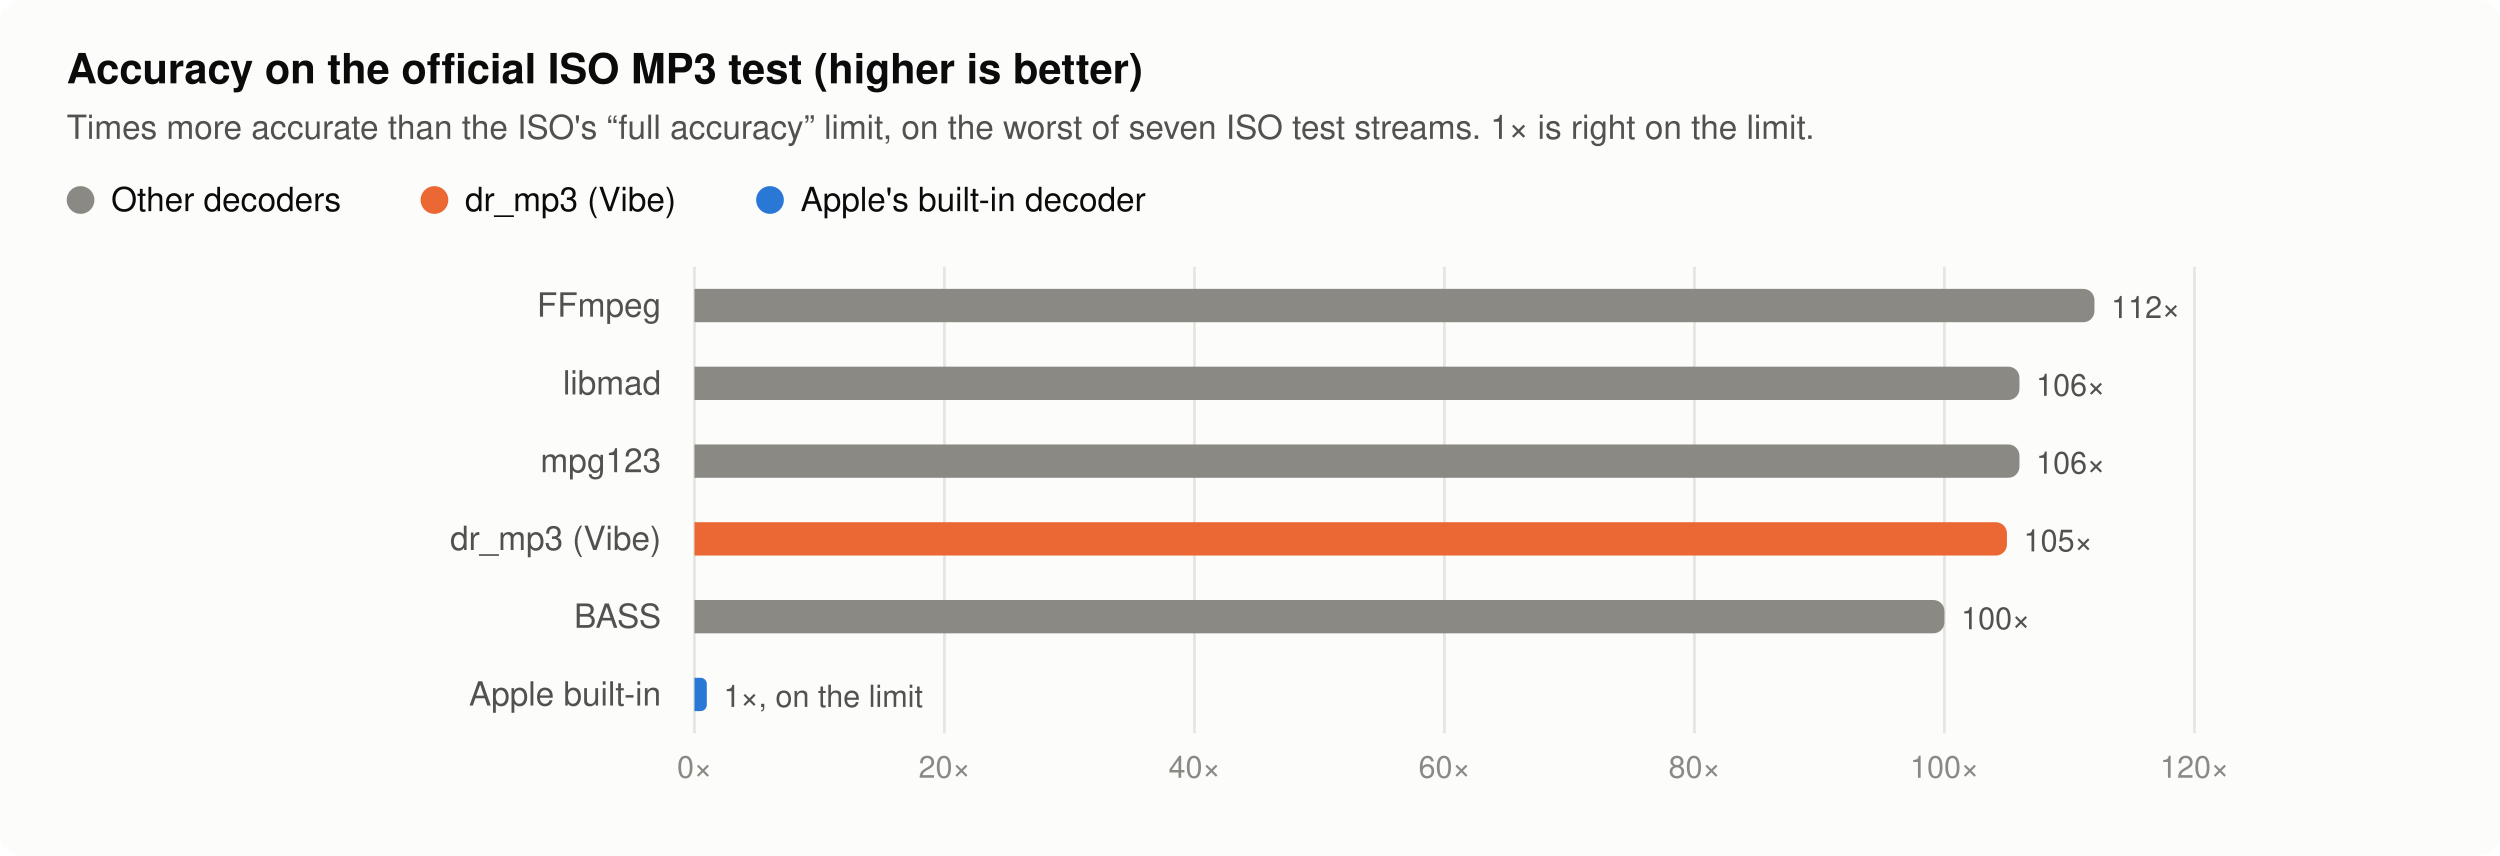
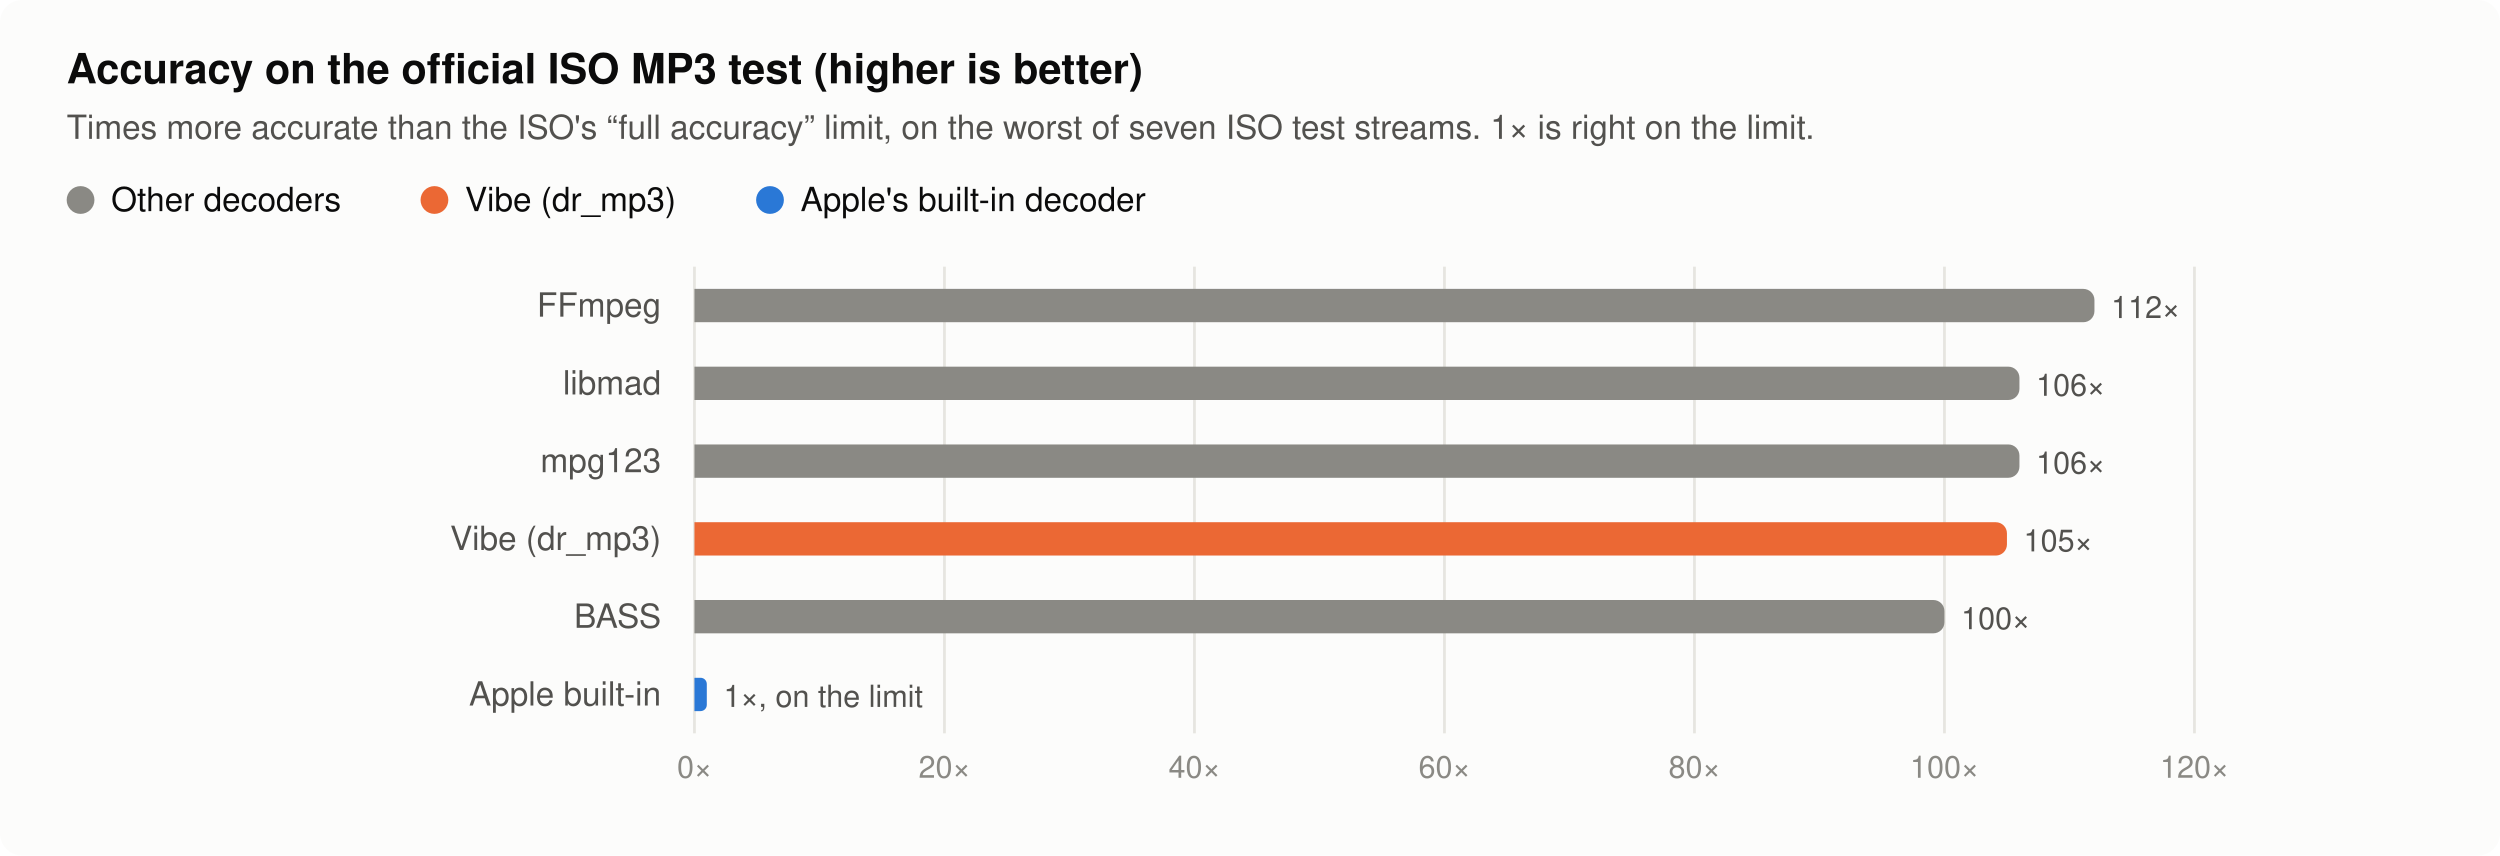
<svg xmlns="http://www.w3.org/2000/svg" width="900" height="308" viewBox="0 0 900 308" font-family="-apple-system, BlinkMacSystemFont, 'Segoe UI', Helvetica, Arial, sans-serif" role="img" aria-label="Accuracy on the official ISO MP3 test streams, per decoder, best first">
  <rect width="900" height="308" rx="8" fill="#fcfcfb" />
  <text x="24.0" y="30.0" font-size="15" fill="#0b0b0b" text-anchor="start" font-weight="600">Accuracy on the official ISO MP3 test (higher is better)</text>
  <text x="24.0" y="50.0" font-size="12" fill="#52514e" text-anchor="start" font-weight="400">Times more accurate than the ISO's “full accuracy” limit, on the worst of seven ISO test streams. 1× is right on the limit.</text>
  <circle cx="29" cy="72" r="5" fill="#8a8984" />
  <text x="40.0" y="76.0" font-size="12" fill="#0b0b0b" text-anchor="start" font-weight="400">Other decoders</text>
  <circle cx="156.4" cy="72" r="5" fill="#eb6834" />
-   <text x="167.4" y="76.0" font-size="12" fill="#0b0b0b" text-anchor="start" font-weight="400">dr_mp3 (Vibe)</text>
+   <text x="167.4" y="76.0" font-size="12" fill="#0b0b0b" text-anchor="start" font-weight="400">Vibe (dr_mp3)</text>
  <circle cx="277.2" cy="72" r="5" fill="#2a78d6" />
  <text x="288.2" y="76.0" font-size="12" fill="#0b0b0b" text-anchor="start" font-weight="400">Apple's built-in decoder</text>
  <line x1="250.0" y1="96" x2="250.0" y2="264" stroke="#e6e5e0" />
  <text x="250.0" y="280.0" font-size="11" fill="#8a8984" text-anchor="middle" font-weight="400">0×</text>
  <line x1="340.0" y1="96" x2="340.0" y2="264" stroke="#e6e5e0" />
  <text x="340.0" y="280.0" font-size="11" fill="#8a8984" text-anchor="middle" font-weight="400">20×</text>
  <line x1="430.0" y1="96" x2="430.0" y2="264" stroke="#e6e5e0" />
  <text x="430.0" y="280.0" font-size="11" fill="#8a8984" text-anchor="middle" font-weight="400">40×</text>
  <line x1="520.0" y1="96" x2="520.0" y2="264" stroke="#e6e5e0" />
  <text x="520.0" y="280.0" font-size="11" fill="#8a8984" text-anchor="middle" font-weight="400">60×</text>
  <line x1="610.0" y1="96" x2="610.0" y2="264" stroke="#e6e5e0" />
  <text x="610.0" y="280.0" font-size="11" fill="#8a8984" text-anchor="middle" font-weight="400">80×</text>
  <line x1="700.0" y1="96" x2="700.0" y2="264" stroke="#e6e5e0" />
  <text x="700.0" y="280.0" font-size="11" fill="#8a8984" text-anchor="middle" font-weight="400">100×</text>
  <line x1="790.0" y1="96" x2="790.0" y2="264" stroke="#e6e5e0" />
  <text x="790.0" y="280.0" font-size="11" fill="#8a8984" text-anchor="middle" font-weight="400">120×</text>
  <text x="238.0" y="114.0" font-size="12" fill="#52514e" text-anchor="end" font-weight="400">FFmpeg</text>
  <path d="M250,104.0 h500.0 a4,4 0 0 1 4,4 v4.0 a4,4 0 0 1 -4,4 h-500.0 z" fill="#8a8984" />
  <text x="760.0" y="114.5" font-size="11" fill="#52514e" text-anchor="start" font-weight="400">112×</text>
  <text x="238.0" y="142.0" font-size="12" fill="#52514e" text-anchor="end" font-weight="400">libmad</text>
  <path d="M250,132.0 h473.0 a4,4 0 0 1 4,4 v4.0 a4,4 0 0 1 -4,4 h-473.0 z" fill="#8a8984" />
  <text x="733.0" y="142.5" font-size="11" fill="#52514e" text-anchor="start" font-weight="400">106×</text>
  <text x="238.0" y="170.0" font-size="12" fill="#52514e" text-anchor="end" font-weight="400">mpg123</text>
  <path d="M250,160.0 h473.0 a4,4 0 0 1 4,4 v4.0 a4,4 0 0 1 -4,4 h-473.0 z" fill="#8a8984" />
  <text x="733.0" y="170.5" font-size="11" fill="#52514e" text-anchor="start" font-weight="400">106×</text>
-   <text x="238.0" y="198.0" font-size="12" fill="#52514e" text-anchor="end" font-weight="400">dr_mp3 (Vibe)</text>
+   <text x="238.0" y="198.0" font-size="12" fill="#52514e" text-anchor="end" font-weight="400">Vibe (dr_mp3)</text>
  <path d="M250,188.0 h468.5 a4,4 0 0 1 4,4 v4.0 a4,4 0 0 1 -4,4 h-468.5 z" fill="#eb6834" />
  <text x="728.5" y="198.5" font-size="11" fill="#52514e" text-anchor="start" font-weight="400">105×</text>
  <text x="238.0" y="226.0" font-size="12" fill="#52514e" text-anchor="end" font-weight="400">BASS</text>
  <path d="M250,216.0 h446.0 a4,4 0 0 1 4,4 v4.0 a4,4 0 0 1 -4,4 h-446.0 z" fill="#8a8984" />
  <text x="706.0" y="226.5" font-size="11" fill="#52514e" text-anchor="start" font-weight="400">100×</text>
  <text x="238.0" y="254.0" font-size="12" fill="#52514e" text-anchor="end" font-weight="400">Apple built-in</text>
  <path d="M250,244.0 h2.2 a2.25,2.25 0 0 1 2.25,2.25 v7.5 a2.25,2.25 0 0 1 -2.25,2.25 h-2.2 z" fill="#2a78d6" />
  <text x="260.5" y="254.5" font-size="11" fill="#52514e" text-anchor="start" font-weight="400">1×, on the limit</text>
</svg>
